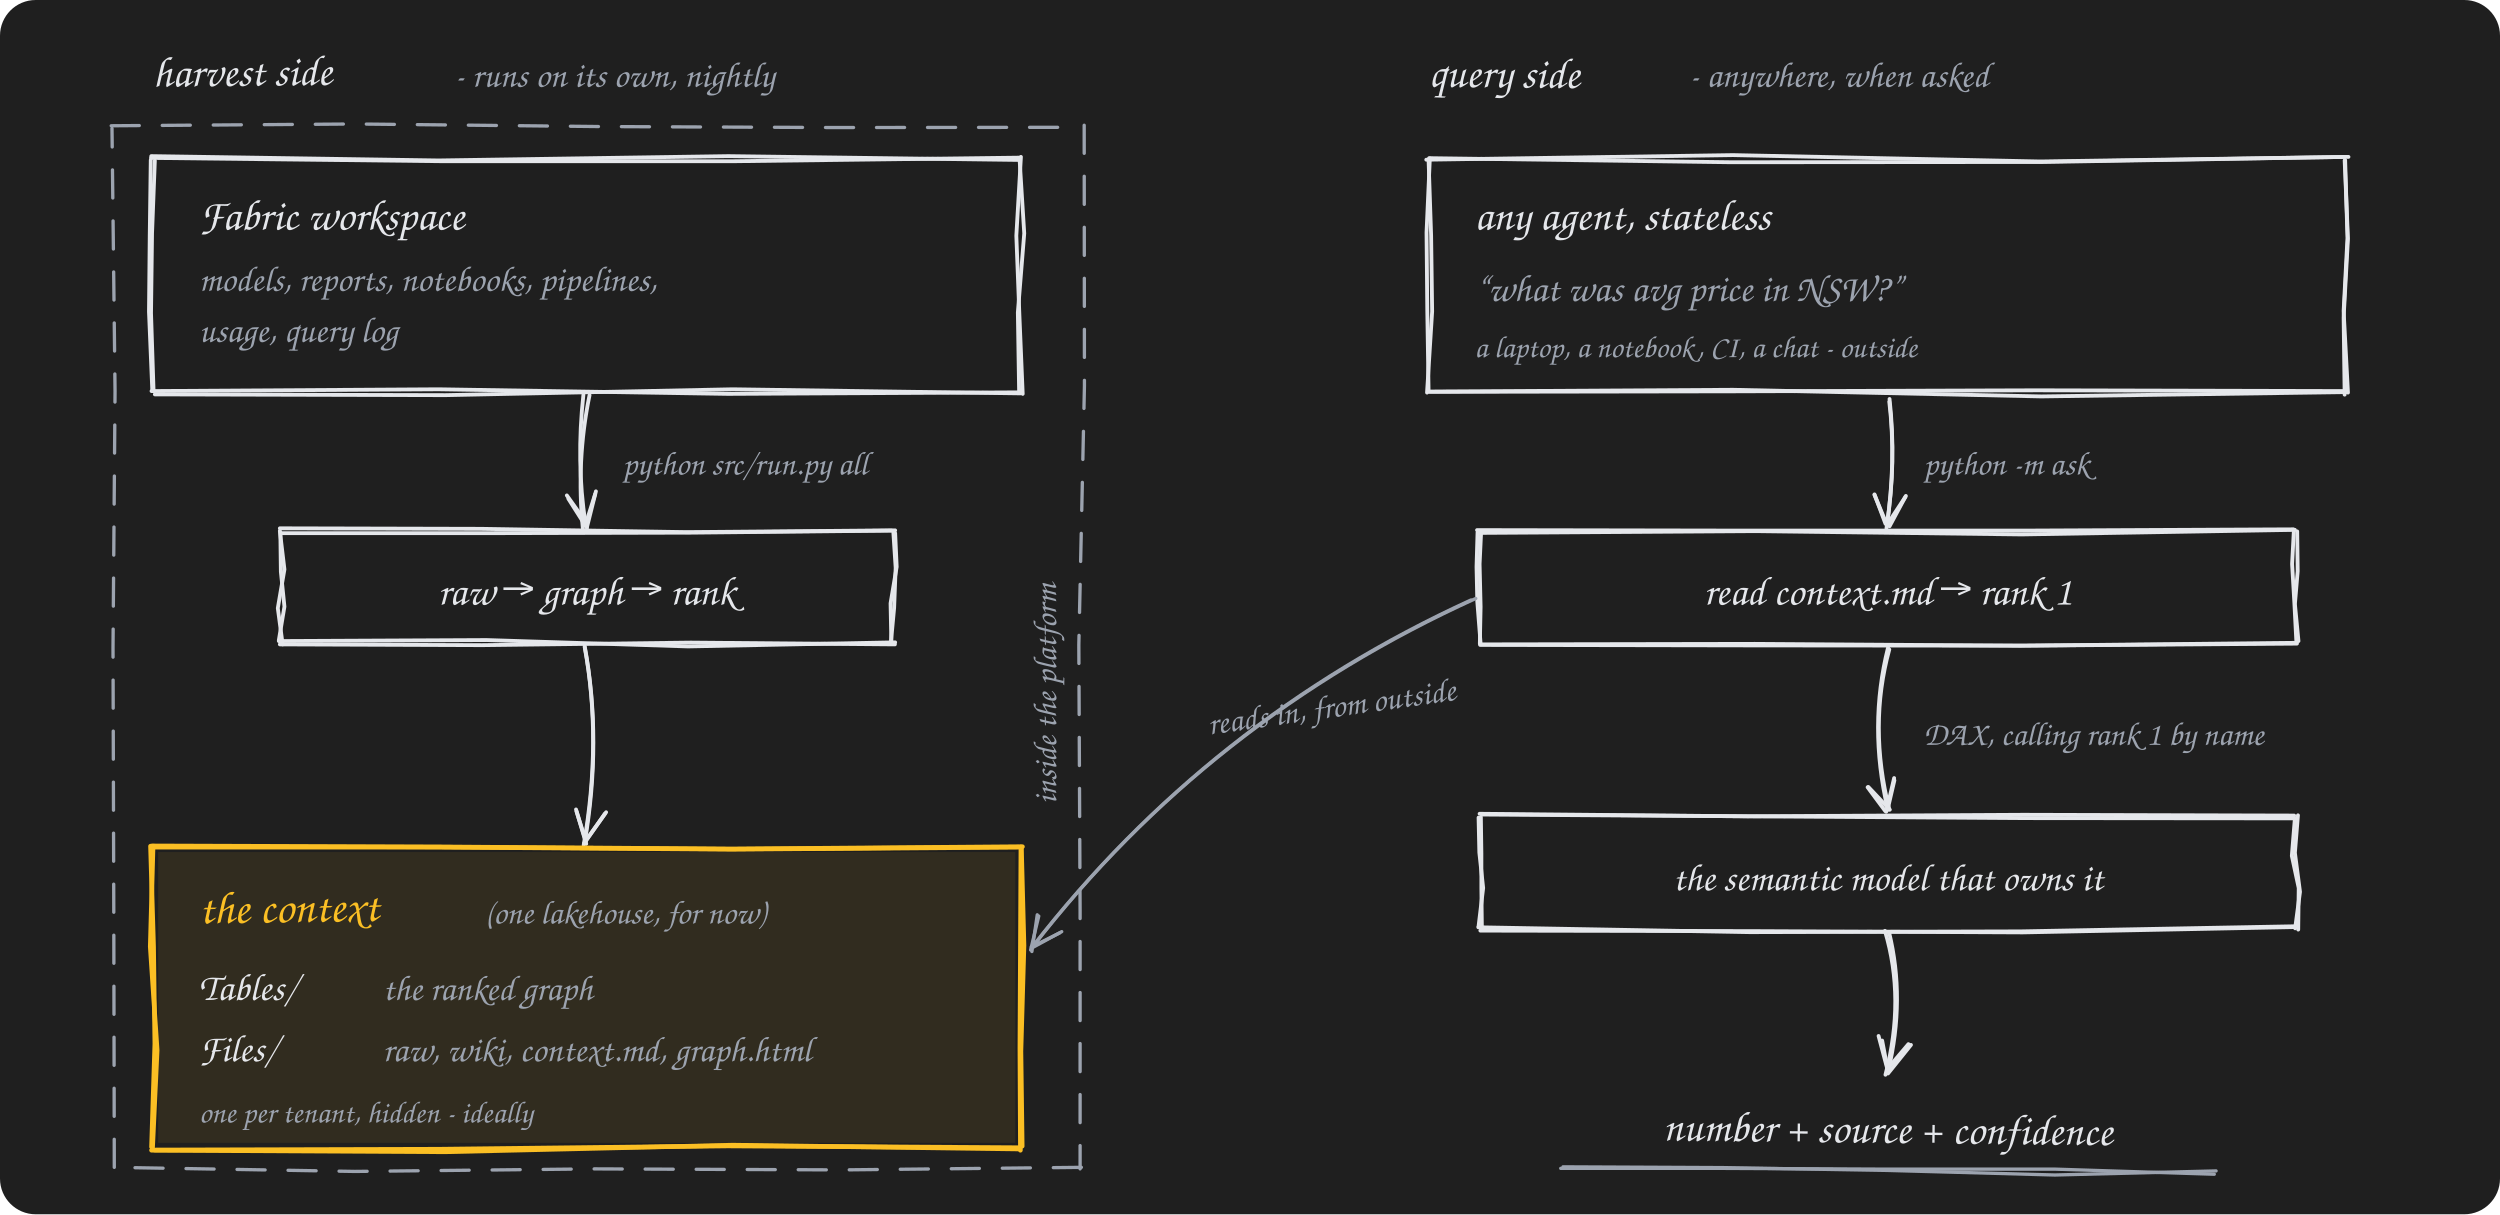
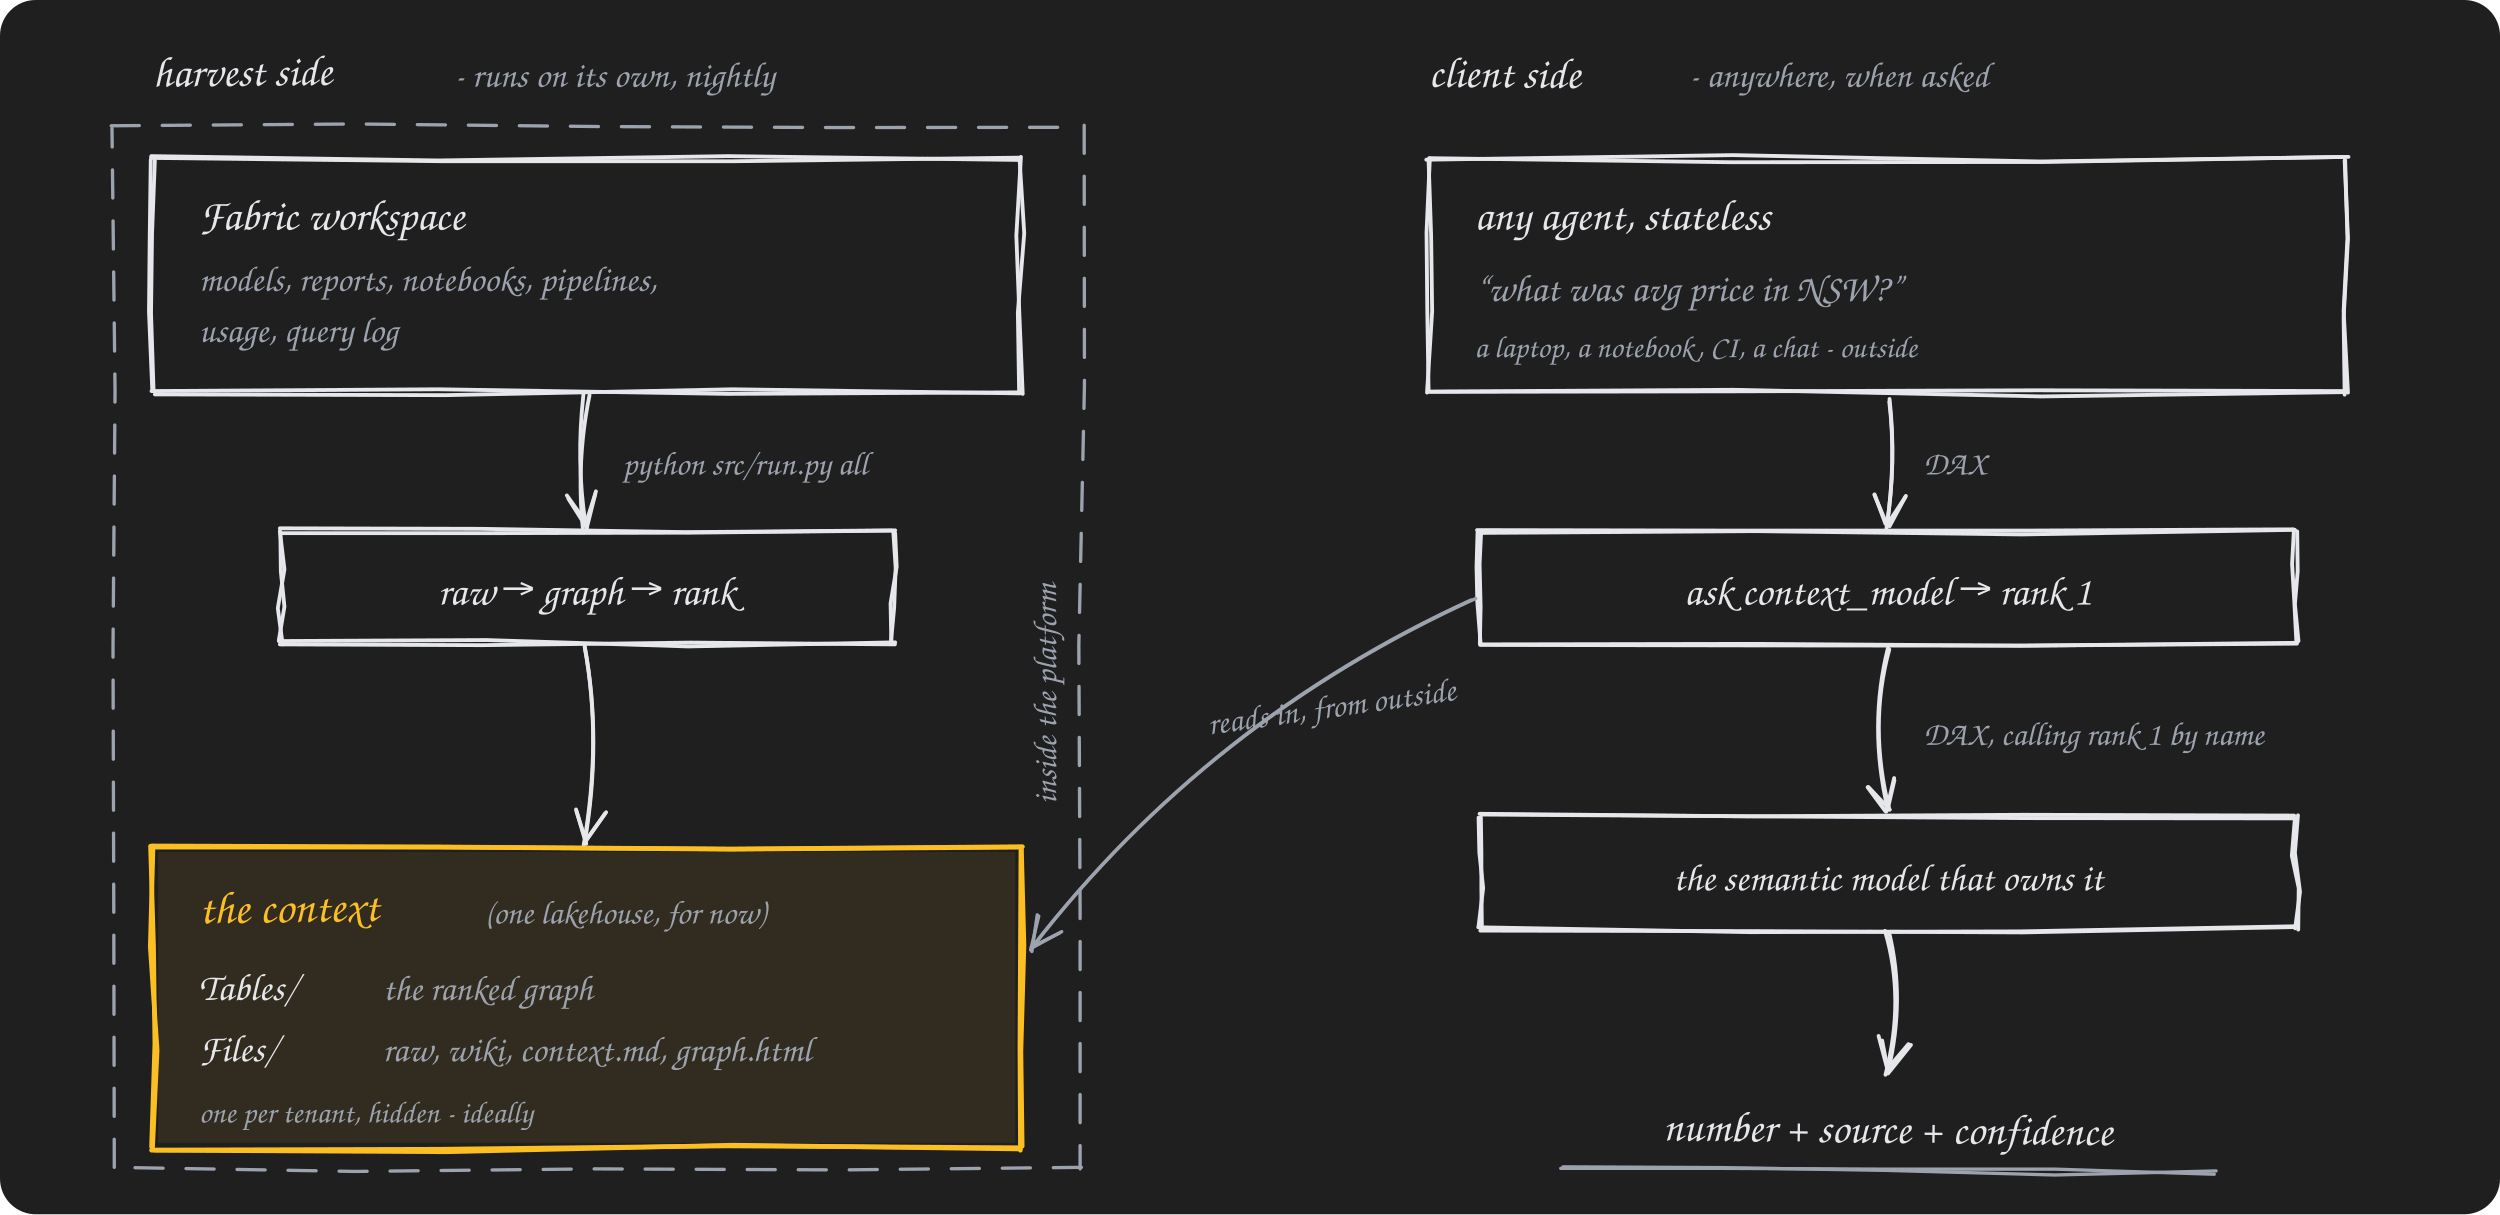
<svg xmlns="http://www.w3.org/2000/svg" viewBox="0 0 980 476" width="980" height="476">
  <style>
text{font-family:'Segoe Print','Bradley Hand','Comic Sans MS','Chalkboard SE',cursive}
.ink{fill:#e5e7eb}.soft{fill:#9ca3af}.acc{fill:#fbbf24}
.s{fill:none;stroke:#e5e7eb;stroke-width:1.5;stroke-linecap:round;stroke-linejoin:round}
.sa{fill:none;stroke:#fbbf24;stroke-width:1.8;stroke-linecap:round;stroke-linejoin:round}
.ss{fill:none;stroke:#9ca3af;stroke-width:1.3;stroke-linecap:round;stroke-linejoin:round}
.sb{fill:none;stroke:#9ca3af;stroke-width:1.3;stroke-linecap:round;stroke-dasharray:11 9}
</style>
  <rect x="0" y="0" width="980" height="476" rx="14" fill="#1f1f1f" />
  <text x="60.0" y="34.0" font-size="17" text-anchor="start" class="ink" transform="rotate(-0.6 60.0 34.0)">harvest side</text>
  <text x="178.0" y="34.0" font-size="14" text-anchor="start" class="soft">- runs on its own, nightly</text>
-   <text x="560.0" y="34.0" font-size="17" text-anchor="start" class="ink" transform="rotate(0.5 560.0 34.0)">query side</text>
+   <text x="560.0" y="34.0" font-size="17" text-anchor="start" class="ink" transform="rotate(0.5 560.0 34.0)">client side</text>
  <text x="662.0" y="34.0" font-size="14" text-anchor="start" class="soft">- anywhere, when asked</text>
  <path class="sb" d="M43.6 49.3 L139.5 48.6 L234.1 49.6 L327.6 50.0 L423.1 49.9" />
  <path class="sb" d="M425.0 49.1 L425.1 151.3 L422.9 252.8 L423.4 357.0 L423.4 458.2" />
  <path class="sb" d="M423.9 457.6 L329.9 458.6 L233.2 458.2 L139.1 459.2 L44.5 457.6" />
  <path class="sb" d="M44.8 457.6 L44.6 356.3 L44.3 253.9 L45.1 153.4 L43.9 50.3" />
  <text x="414.0" y="272.0" font-size="13" text-anchor="middle" class="soft" font-style="italic" transform="rotate(-90.0 414.0 272.0)">inside the platform</text>
  <path class="s" d="M59.3 61.2 L171.9 62.9 L285.5 61.2 L399.8 62.7" />
  <path class="s" d="M59.2 61.9 L173.5 63.2 L287.7 63.2 L399.6 61.8" />
  <path class="s" d="M399.7 62.8 L401.5 91.5 L399.0 122.5 L399.5 154.0" />
  <path class="s" d="M400.2 61.5 L398.4 92.4 L399.6 123.5 L400.9 154.4" />
  <path class="s" d="M400.0 154.2 L287.2 152.6 L174.6 154.9 L60.7 154.6" />
  <path class="s" d="M399.8 153.8 L285.4 154.4 L171.9 152.6 L59.4 153.3" />
  <path class="s" d="M59.7 153.1 L58.4 122.2 L58.7 92.2 L59.1 62.7" />
  <path class="s" d="M60.2 153.3 L59.2 122.8 L59.6 91.5 L60.7 63.0" />
  <text x="78.0" y="90.0" font-size="17" text-anchor="start" class="ink">Fabric workspace</text>
  <text x="78.0" y="114.0" font-size="14" text-anchor="start" class="soft">models, reports, notebooks, pipelines,</text>
  <text x="78.0" y="134.0" font-size="14" text-anchor="start" class="soft">usage, query log</text>
  <path class="s" d="M228.7 154.7 Q225.8 180.9 229.5 205.2" />
  <path class="s" d="M231.1 154.9 Q225.8 180.9 228.5 207.4" />
  <path class="s" d="M230.1 205.3 L222.2 194.2" />
  <path class="s" d="M230.1 207.0 L222.8 195.5" />
  <path class="s" d="M229.5 205.7 L233.3 193.7" />
  <path class="s" d="M230.1 206.6 L233.6 192.6" />
  <text x="244.0" y="186.0" font-size="13" text-anchor="start" class="soft">python src/run.py all</text>
  <path class="s" d="M110.6 209.0 L191.1 209.0 L271.0 208.8 L349.5 208.0" />
  <path class="s" d="M109.7 207.1 L188.5 207.3 L269.2 208.6 L350.9 207.9" />
  <path class="s" d="M350.9 209.0 L351.5 222.2 L349.1 236.5 L349.4 251.4" />
  <path class="s" d="M350.2 208.8 L351.1 222.6 L350.5 238.3 L349.2 252.3" />
  <path class="s" d="M350.8 252.6 L270.8 251.9 L189.0 252.9 L109.7 252.6" />
  <path class="s" d="M350.9 251.8 L269.7 253.4 L190.7 250.9 L109.3 251.3" />
  <path class="s" d="M110.8 252.6 L108.9 238.4 L111.5 223.2 L109.7 208.1" />
  <path class="s" d="M109.3 251.0 L111.5 237.8 L110.1 224.1 L109.9 208.7" />
  <text x="230.0" y="237.0" font-size="16" text-anchor="middle" class="ink">raw  →  graph  →  rank</text>
  <path class="s" d="M229.2 253.3 Q236.0 290.3 229.2 330.3" />
  <path class="s" d="M229.2 253.7 Q236.0 290.3 228.8 331.3" />
  <path class="s" d="M229.7 329.9 L226.0 318.1" />
  <path class="s" d="M229.8 330.8 L225.8 317.3" />
  <path class="s" d="M230.0 329.0 L237.6 318.4" />
  <path class="s" d="M229.0 330.6 L237.1 319.0" />
  <path d="M62 334 h336 v114 h-336 z" fill="rgba(251,191,36,0.08)" stroke="none" />
  <path class="sa" d="M60.5 332.1 L172.8 332.1 L286.8 332.9 L399.2 332.1" />
  <path class="sa" d="M59.5 331.6 L174.2 332.0 L286.9 332.8 L400.8 331.9" />
  <path class="sa" d="M400.2 332.0 L400.0 372.0 L399.8 410.8 L400.0 450.9" />
  <path class="sa" d="M400.4 332.8 L401.4 370.6 L400.2 412.1 L400.7 449.3" />
  <path class="sa" d="M399.2 449.9 L285.3 449.2 L172.0 450.5 L60.6 450.8" />
  <path class="sa" d="M399.3 450.4 L287.2 448.9 L174.6 451.5 L59.4 450.9" />
  <path class="sa" d="M59.8 450.0 L61.6 411.7 L58.9 371.1 L60.0 331.7" />
  <path class="sa" d="M59.4 449.6 L60.7 409.1 L60.2 371.1 L59.0 331.7" />
  <text x="78.0" y="362.0" font-size="18" text-anchor="start" class="acc" transform="rotate(-0.8 78.0 362.0)">the context</text>
  <text x="190.0" y="362.0" font-size="13" text-anchor="start" class="soft" font-style="italic">(one lakehouse, for now)</text>
  <text x="78.0" y="392.0" font-size="15" text-anchor="start" class="ink">Tables/</text>
  <text x="150.0" y="392.0" font-size="14" text-anchor="start" class="soft">the ranked graph</text>
  <text x="78.0" y="416.0" font-size="15" text-anchor="start" class="ink">Files/</text>
  <text x="150.0" y="416.0" font-size="14" text-anchor="start" class="soft">raw, wiki, context.md, graph.html</text>
  <text x="78.0" y="440.0" font-size="12" text-anchor="start" class="soft" font-style="italic">one per tenant, hidden - ideally</text>
  <path class="s" d="M560.2 62.0 L678.6 63.6 L800.9 63.5 L919.2 61.5" />
  <path class="s" d="M559.1 62.6 L679.3 60.8 L799.8 63.3 L920.6 61.5" />
  <path class="s" d="M919.3 62.8 L920.2 93.3 L918.7 121.9 L920.4 153.9" />
  <path class="s" d="M919.1 62.9 L920.4 93.6 L918.7 124.5 L919.1 154.7" />
  <path class="s" d="M919.9 153.7 L800.2 155.4 L679.3 152.8 L560.1 153.5" />
  <path class="s" d="M919.2 153.3 L798.6 153.0 L679.4 153.4 L560.5 153.6" />
  <path class="s" d="M560.0 153.4 L559.5 121.8 L559.2 91.1 L560.5 62.1" />
  <path class="s" d="M559.4 153.9 L561.4 122.1 L561.0 92.4 L560.0 62.7" />
  <text x="578.0" y="90.0" font-size="17" text-anchor="start" class="ink">any agent, stateless</text>
  <text x="578.0" y="118.0" font-size="15" text-anchor="start" class="soft" font-style="italic">“what was avg price in NSW?”</text>
  <text x="578.0" y="140.0" font-size="12" text-anchor="start" class="soft">a laptop, a notebook, CI, a chat - outside</text>
  <path class="s" d="M740.6 157.5 Q743.4 181.0 739.5 207.1" />
  <path class="s" d="M740.7 156.4 Q743.4 181.0 739.7 205.5" />
  <path class="s" d="M739.1 205.3 L734.8 193.8" />
  <path class="s" d="M739.5 205.3 L734.8 194.0" />
  <path class="s" d="M740.7 206.3 L747.1 194.4" />
  <path class="s" d="M739.6 205.9 L746.9 194.8" />
-   <text x="754.0" y="186.0" font-size="13" text-anchor="start" class="soft">python -m ask</text>
+   <text x="754.0" y="186.0" font-size="13" text-anchor="start" class="soft">DAX</text>
  <path class="s" d="M579.5 208.9 L688.2 208.2 L792.5 209.5 L899.6 207.7" />
  <path class="s" d="M579.0 207.8 L686.6 208.0 L792.4 208.0 L899.0 207.5" />
  <path class="s" d="M899.2 207.8 L898.5 221.1 L899.4 236.5 L900.2 252.1" />
  <path class="s" d="M900.5 208.3 L900.7 223.9 L899.6 236.8 L901.0 251.3" />
  <path class="s" d="M900.4 252.3 L791.9 253.1 L687.9 252.4 L580.5 252.6" />
  <path class="s" d="M899.3 252.0 L793.3 253.1 L687.6 253.0 L580.2 252.8" />
  <path class="s" d="M580.4 252.4 L579.1 235.8 L578.8 222.2 L579.2 208.7" />
  <path class="s" d="M580.1 252.3 L580.4 237.9 L580.0 221.1 L580.6 208.5" />
-   <text x="740.0" y="237.0" font-size="16" text-anchor="middle" class="ink">read context.md  →  rank 1</text>
+   <text x="740.0" y="237.0" font-size="16" text-anchor="middle" class="ink">ask context_model  →  rank 1</text>
  <path class="ss" d="M578.5 234.6 Q473.8 282.2 404.8 371.2" />
  <path class="ss" d="M576.6 235.2 Q473.8 282.2 404.7 371.1" />
  <path class="ss" d="M404.5 373.0 L406.6 358.6" />
  <path class="ss" d="M404.0 372.4 L407.2 359.1" />
  <path class="ss" d="M404.3 371.2 L415.4 365.7" />
  <path class="ss" d="M404.5 371.6 L416.2 365.2" />
  <text x="474.0" y="288.0" font-size="13" text-anchor="start" class="soft" transform="rotate(-8.0 474.0 288.0)">reads in, from outside</text>
  <path class="s" d="M740.6 254.6 Q732.4 284.6 740.6 317.3" />
  <path class="s" d="M740.1 253.9 Q732.4 284.6 739.9 316.8" />
  <path class="s" d="M740.8 317.4 L732.4 308.5" />
  <path class="s" d="M739.0 317.9 L732.1 308.6" />
  <path class="s" d="M739.9 317.5 L742.6 305.9" />
  <path class="s" d="M739.4 318.2 L742.5 305.0" />
  <text x="754.0" y="292.0" font-size="13" text-anchor="start" class="soft">DAX, calling rank 1 by name</text>
  <path class="s" d="M580.9 319.3 L687.7 320.0 L794.6 320.7 L899.5 320.8" />
  <path class="s" d="M580.0 319.0 L685.1 320.0 L793.2 319.4 L899.3 319.7" />
  <path class="s" d="M899.6 320.7 L898.4 335.5 L901.1 348.1 L900.9 364.4" />
  <path class="s" d="M900.8 319.6 L899.6 334.3 L901.6 349.6 L899.7 363.9" />
  <path class="s" d="M899.6 363.1 L792.1 365.1 L686.0 365.4 L579.5 363.5" />
  <path class="s" d="M900.0 363.4 L792.9 365.5 L687.9 365.0 L580.3 364.8" />
  <path class="s" d="M580.9 364.1 L580.7 347.9 L580.7 334.5 L580.5 320.3" />
  <path class="s" d="M579.6 363.1 L581.4 348.1 L579.9 334.2 L579.6 320.5" />
  <text x="740.0" y="349.0" font-size="15" text-anchor="middle" class="ink">the semantic model that owns it</text>
  <path class="s" d="M740.5 365.4 Q746.9 391.6 740.2 419.7" />
  <path class="s" d="M738.9 364.9 Q746.9 391.6 739.1 421.3" />
  <path class="s" d="M740.0 419.4 L737.8 407.9" />
  <path class="s" d="M739.9 419.3 L736.4 406.1" />
  <path class="s" d="M739.7 419.2 L748.1 409.3" />
  <path class="s" d="M740.1 420.8 L749.1 409.6" />
  <text x="740.0" y="448.0" font-size="17" text-anchor="middle" class="ink" transform="rotate(0.6 740.0 448.0)">number  +  source  +  confidence</text>
  <path class="ss" d="M611.8 458.0 L675.6 458.0 L738.6 458.3 L805.5 458.3 L868.0 460.3" />
  <path class="ss" d="M612.7 457.4 L675.3 457.7 L739.7 458.8 L805.5 460.6 L868.7 459.0" />
</svg>
